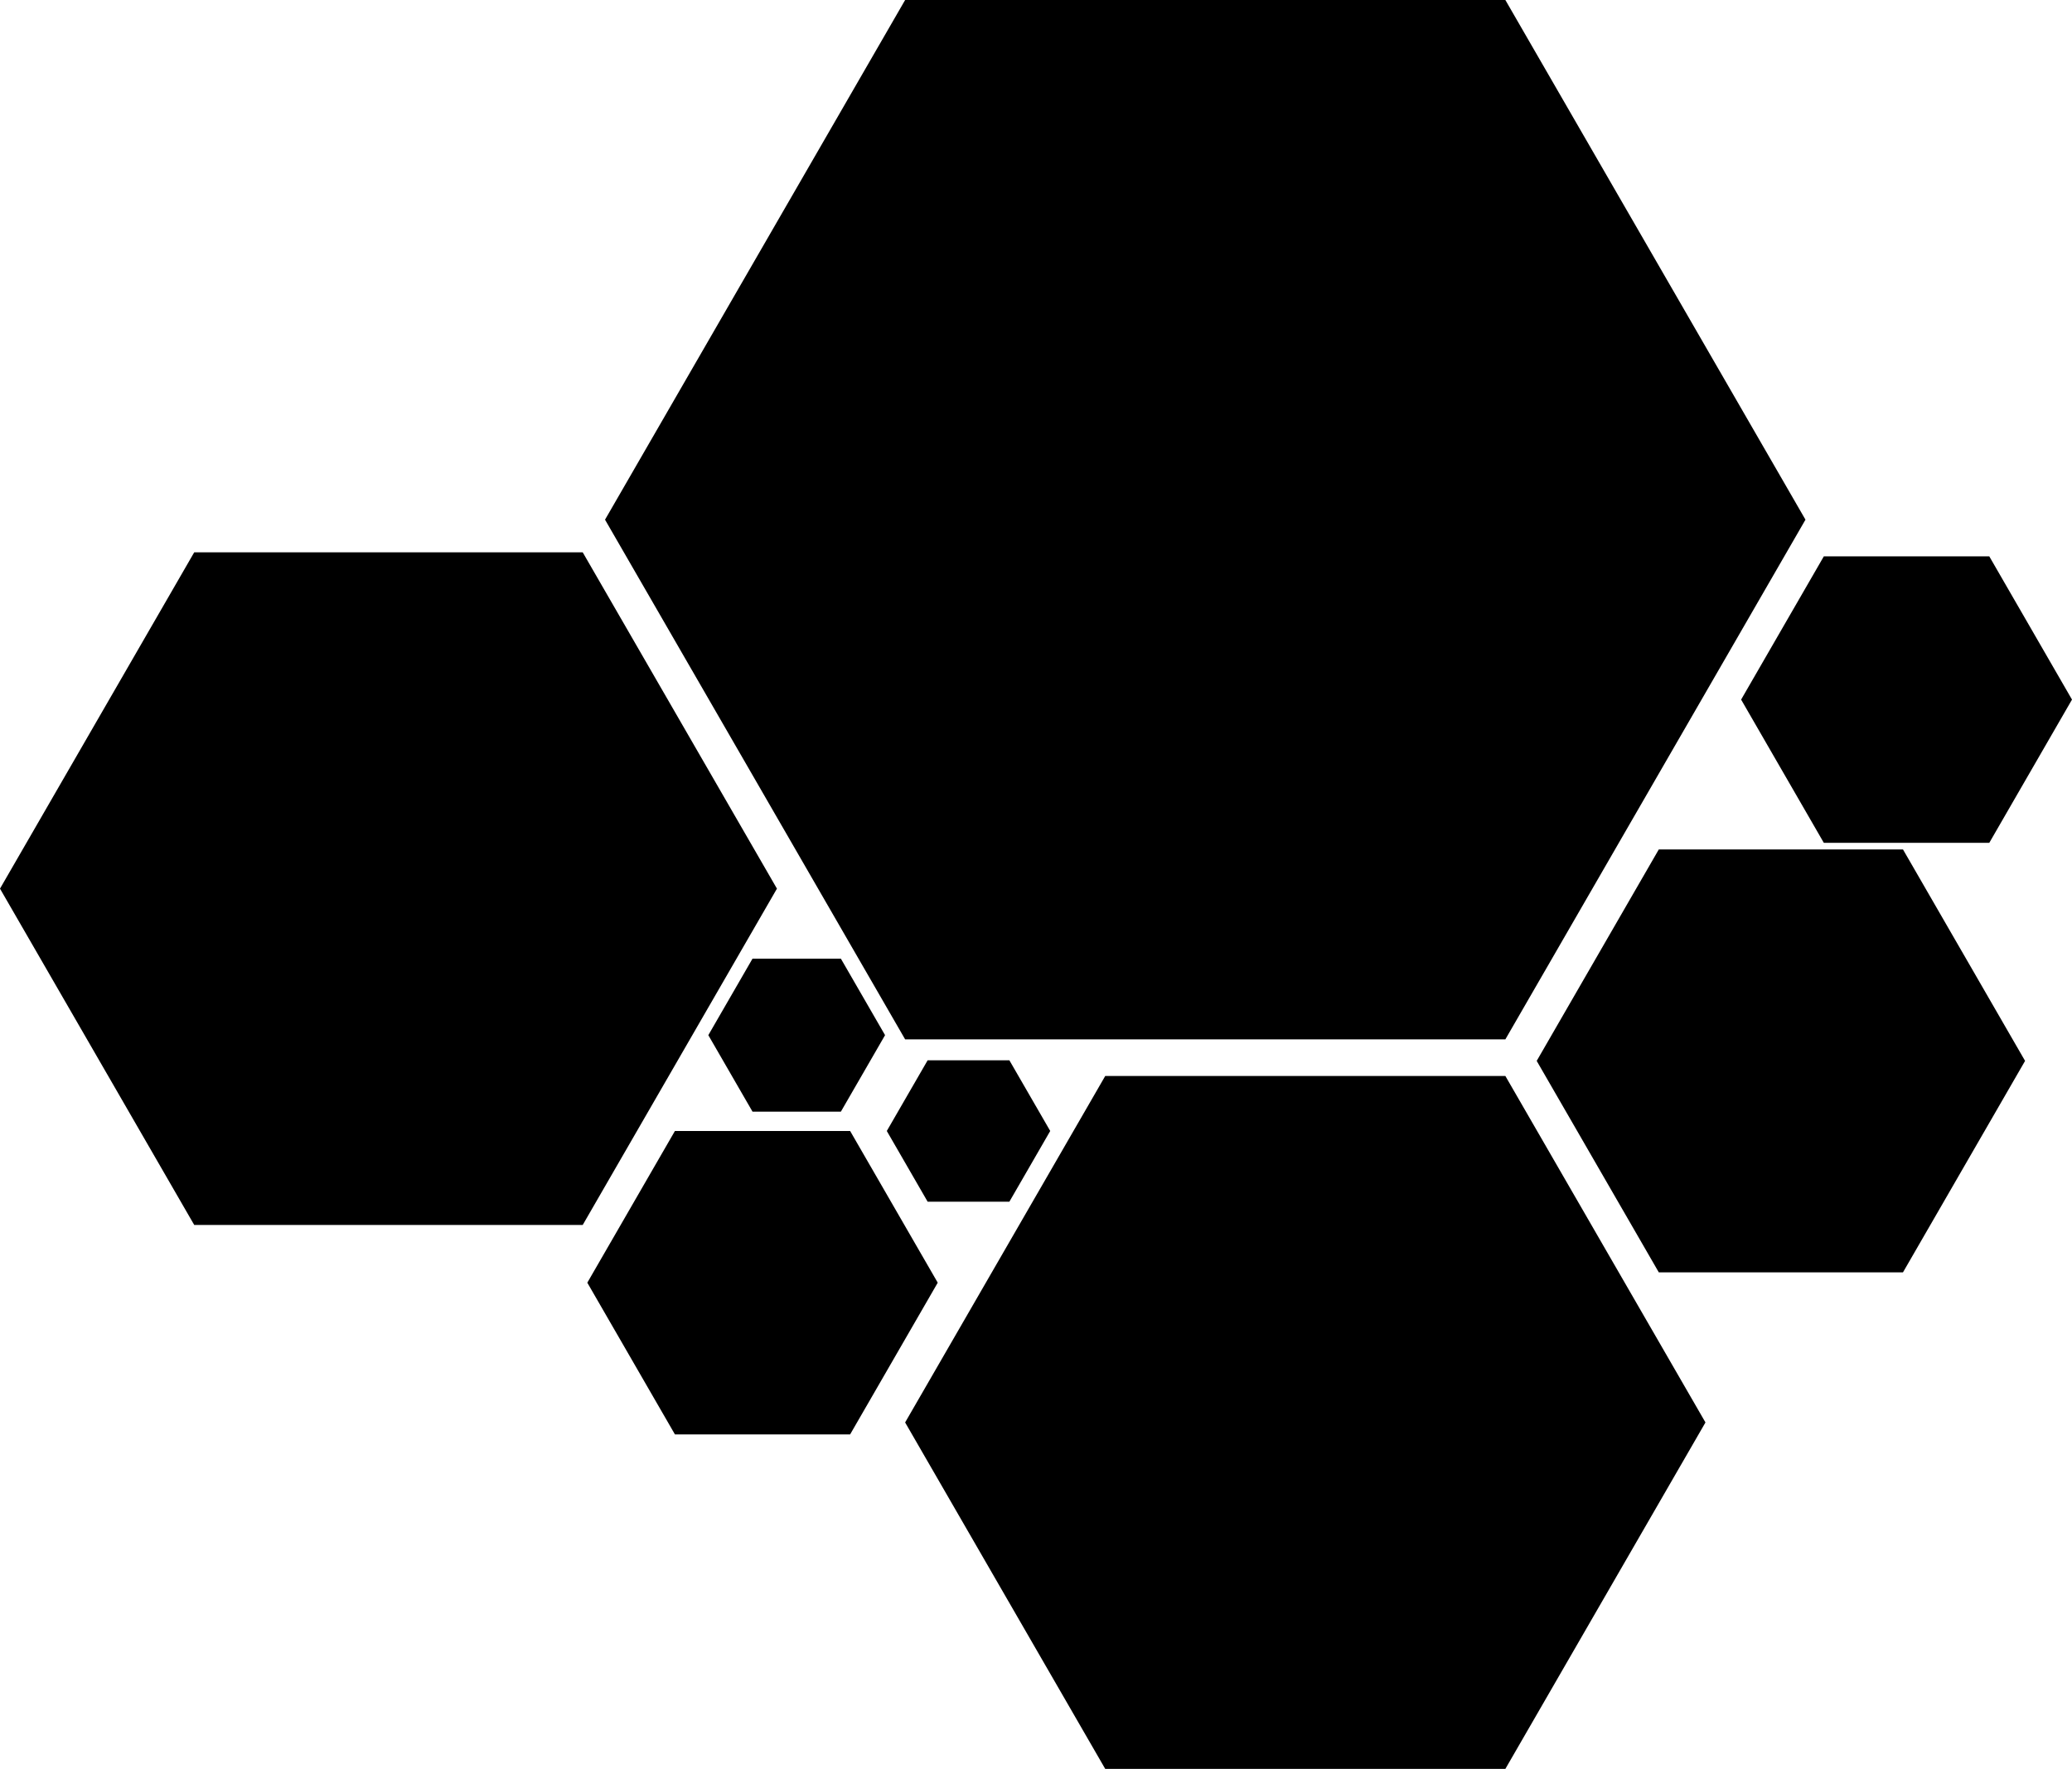
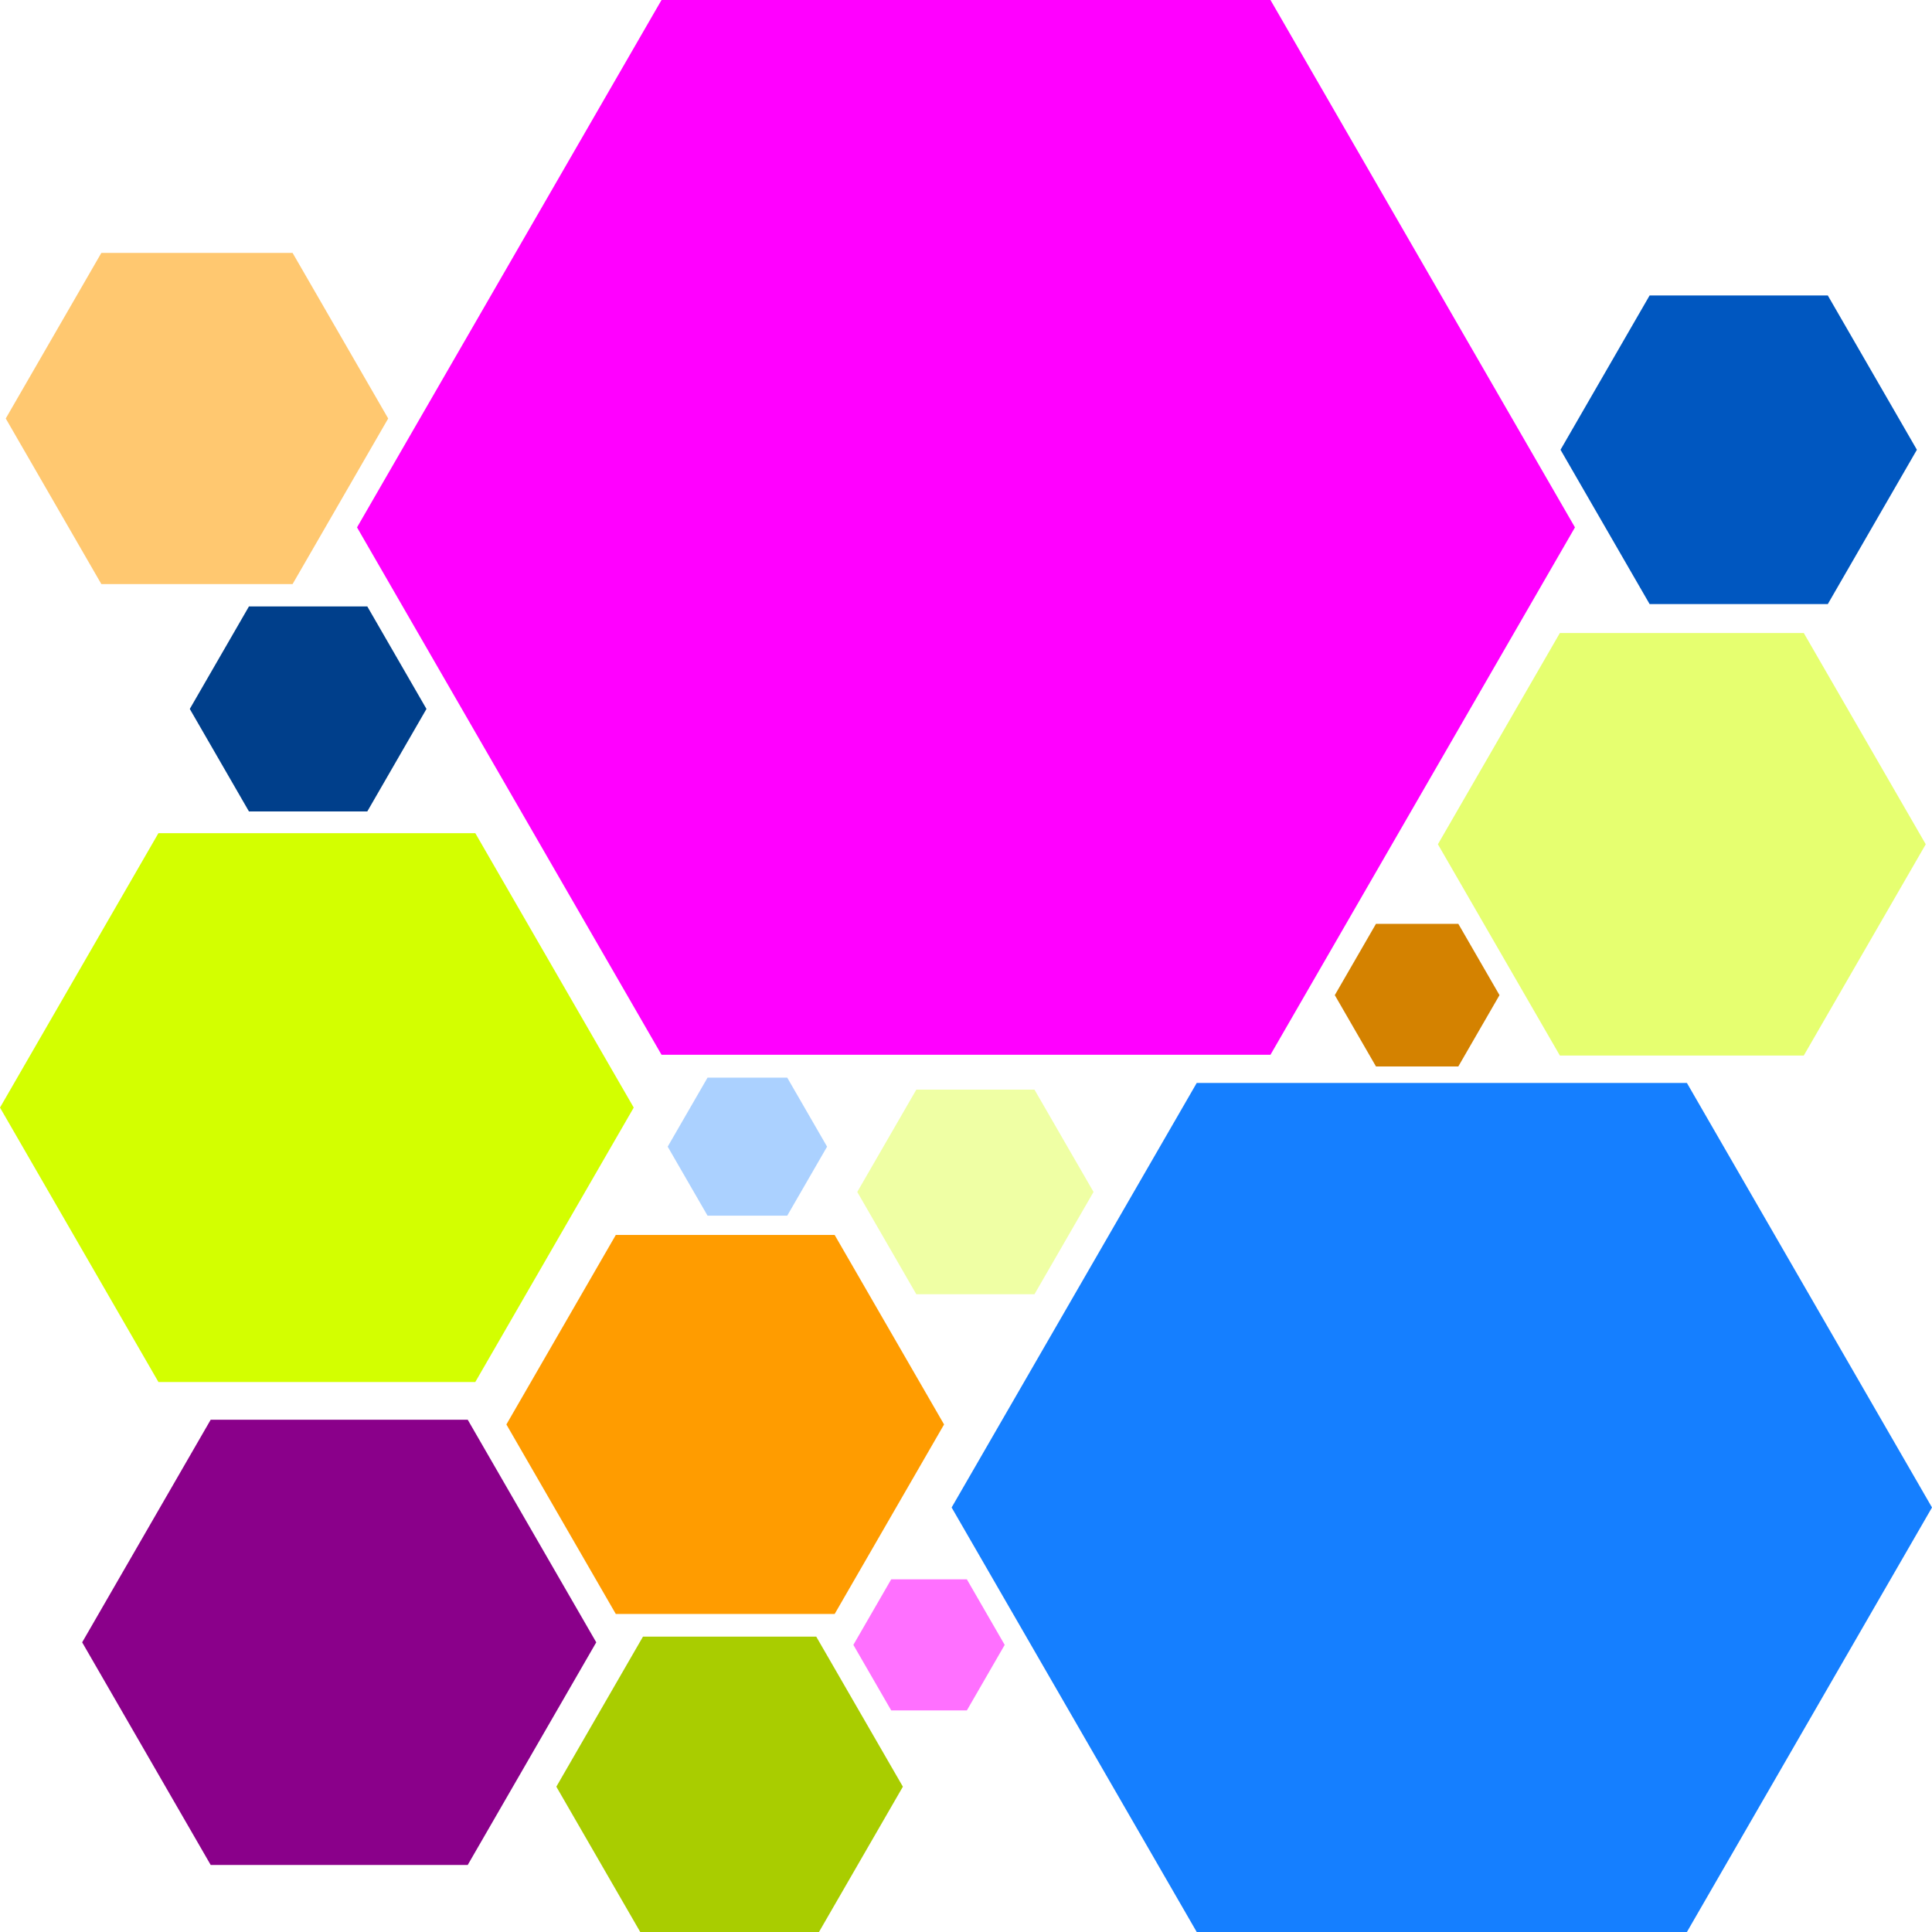
- <svg xmlns="http://www.w3.org/2000/svg" width="59.791mm" height="51.058mm" viewBox="0 0 59.791 51.058" version="1.1" id="svg8">
+ <svg xmlns="http://www.w3.org/2000/svg" width="512" height="512" viewBox="0 0 135.467 135.467" version="1.1" id="svg8">
  <defs id="defs2">
    </defs>
-   <g id="layer1" transform="translate(-18.44705,-33.69265)">
-     <path style="fill:#000000;stroke-width:0.335" id="path34" d="m 67.661,74.751 -5.774,10 H 50.34 l -5.774,-10 5.774,-10 11.547,0 z" />
-     <path style="fill:#000000;stroke-width:0.41" id="path40" d="m 61.887,63.693 -17.321,-10e-7 -8.66,-15 8.66,-15 17.321,1e-6 8.66,15 z" />
-     <path style="fill:#000000;stroke-width:0.205" id="path23" d="m 76.884,64.315 -3.523,6.103 h -7.047 l -3.523,-6.103 3.523,-6.103 h 7.047 z" />
-     <path style="fill:#000000;stroke-width:0.509" id="path27" d="m 45.507,70.717 -2.528,4.379 -5.056,0 -2.528,-4.379 2.528,-4.379 5.056,0 z" />
-     <path style="fill:#000000;stroke-width:0.357" id="path29" d="m 35.262,69.051 -11.21,-1e-6 -5.605,-9.708 5.605,-9.708 11.21,0 5.605,9.708 z" />
-     <path style="fill:#000000;stroke-width:0.109" id="path36" d="m 48.753,66.338 -1.179,2.042 H 45.216 L 44.037,66.338 45.216,64.297 h 2.358 z" />
-     <path style="fill:#000000;stroke-width:0.22" id="path38" d="m 42.712,65.78 -2.55,0 -1.275,-2.208 1.275,-2.208 2.55,0 1.275,2.208 z" />
-     <path style="fill:#000000;stroke-width:0.265" id="path43" d="m 75.851,49.751 2.387,4.135 -2.387,4.135 -4.774,0 -2.387,-4.135 2.387,-4.135 z" />
+   <g id="layer1" transform="translate(-18.44705,50.71568)">
+     <path style="fill:#ff00ff;fill-opacity:1;stroke-width:1.012" id="path40" d="m 107.53,23.241 -42.699,-2e-6 -21.35,-36.978 21.35,-36.978 42.699,2e-6 21.35,36.978 z" />
+     <path style="fill:#ff9c00;fill-opacity:1;stroke-width:1.546" id="path27" d="M 84.643,49.164 76.971,62.453 H 61.626 l -7.672,-13.289 7.672,-13.289 15.344,0 z" />
+     <path style="fill:#157fff;fill-opacity:1;stroke-width:0.997" id="path34" d="m 153.914,54.985 -17.185,29.766 -34.371,0 -17.185,-29.766 17.185,-29.766 34.371,0 z" />
+     <path style="fill:#8a008a;fill-opacity:1;stroke-width:0.524" id="path23" d="M 60.255,64.441 51.243,80.05 H 33.22 l -9.012,-15.609 9.012,-15.609 18.023,0 z" />
+     <path style="fill:#d3ff00;fill-opacity:1;stroke-width:0.707" id="path29" d="m 51.774,46.187 -22.218,-2e-6 L 18.447,26.945 29.556,7.704 l 22.218,1.1e-6 11.109,19.241 z" />
+     <path style="fill:#d48200;fill-opacity:1;stroke-width:0.268" id="path36" d="m 123.588,19.061 -2.887,5 h -5.774 l -2.887,-5 2.887,-5 5.774,0 z" />
+     <path style="fill:#efffa4;fill-opacity:1;stroke-width:0.715" id="path38" d="m 90.981,40.034 -8.283,-1e-6 -4.142,-7.174 4.142,-7.174 8.283,1e-6 4.142,7.174 z" />
+     <path style="fill:#003f8b;fill-opacity:1;stroke-width:0.46" id="path43" d="m 44.201,-8.194 4.149,7.187 -4.149,7.187 -8.298,4e-7 -4.149,-7.187 4.149,-7.187 z" />
+     <path style="fill:#e6ff70;stroke-width:0.265" id="path26" d="m 144.924,-6.329 8.552,14.812 -8.552,14.812 -17.103,1e-6 -8.552,-14.812 8.552,-14.812 z" />
+     <path style="fill:#a9cd00;stroke-width:0.406" id="path28" d="M 81.755,74.562 75.68,85.083 H 63.531 l -6.075,-10.521 6.075,-10.521 12.149,0 z" />
+     <path d="m 73.646,34.524 -5.588,0 -2.794,-4.839 2.794,-4.839 5.588,0 2.794,4.839 z" id="path41" style="fill:#abd1ff;fill-opacity:1;stroke-width:0.482" />
+     <path d="m 152.855,-19.179 -6.247,10.82 -12.494,0 -6.247,-10.82 6.247,-10.82 12.494,0 z" id="path44" style="fill:#0057c0;fill-opacity:1;stroke-width:1.259" />
+     <path style="fill:#ff70ff;fill-opacity:1;stroke-width:0.458" id="path46" d="m 86.241,69.214 -5.305,0 -2.653,-4.595 2.653,-4.595 5.305,0 2.653,4.595 z" />
+     <path d="m 38.962,-32.983 6.704,11.611 -6.704,11.611 -13.408,7e-7 -6.704,-11.611 6.704,-11.611 z" id="path48" style="fill:#ffc870;fill-opacity:1;stroke-width:0.743" />
  </g>
</svg>
